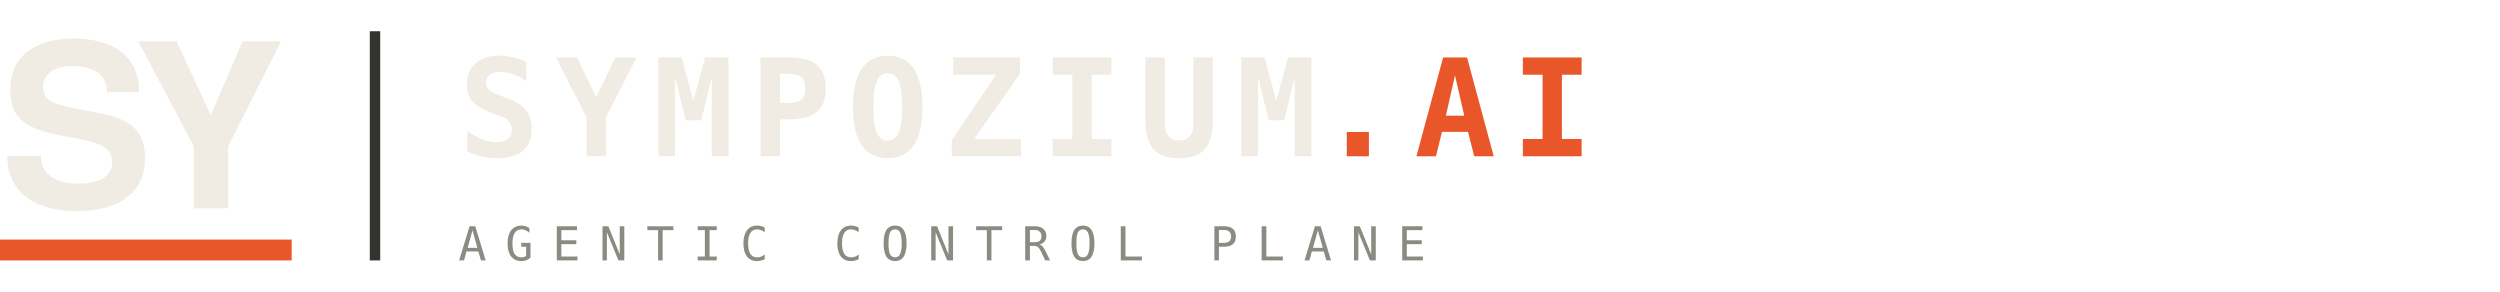
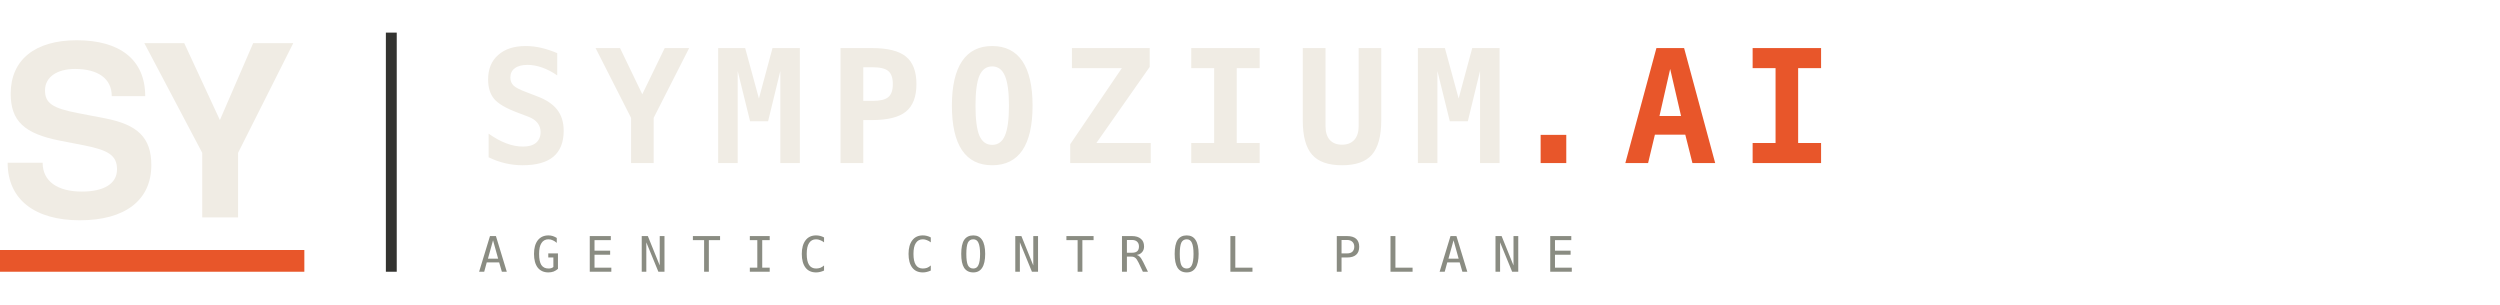
- <svg xmlns="http://www.w3.org/2000/svg" viewBox="0 0 240 28" width="240" height="28">
+ <svg xmlns="http://www.w3.org/2000/svg" viewBox="0 0 230 28" width="230" height="28">
  <text x="0" y="20" font-family="'Arial Black', 'Helvetica Neue', sans-serif" font-size="22" font-weight="900" fill="#f0ece4" letter-spacing="-1">SY</text>
  <rect x="0" y="23" width="28" height="2" fill="#e8562a" />
  <line x1="36" y1="3" x2="36" y2="25" stroke="#333330" stroke-width="1" />
-   <text x="44" y="15" font-family="'JetBrains Mono', 'Fira Code', monospace" font-size="13" font-weight="700" fill="#f0ece4" letter-spacing="1.5">SYMPOZIUM<tspan fill="#e8562a">.AI</tspan>
+   <text x="44" y="15" font-family="'JetBrains Mono', 'Fira Code', monospace" font-size="14.5" font-weight="700" fill="#f0ece4" letter-spacing="2">SYMPOZIUM<tspan fill="#e8562a">.AI</tspan>
  </text>
-   <text x="44" y="25" font-family="'JetBrains Mono', monospace" font-size="4.5" fill="#8a8c82" letter-spacing="1.8">AGENTIC CONTROL PLANE</text>
+   <text x="44" y="25" font-family="'JetBrains Mono', monospace" font-size="4.5" fill="#8a8c82" letter-spacing="2.2">AGENTIC CONTROL PLANE</text>
</svg>
